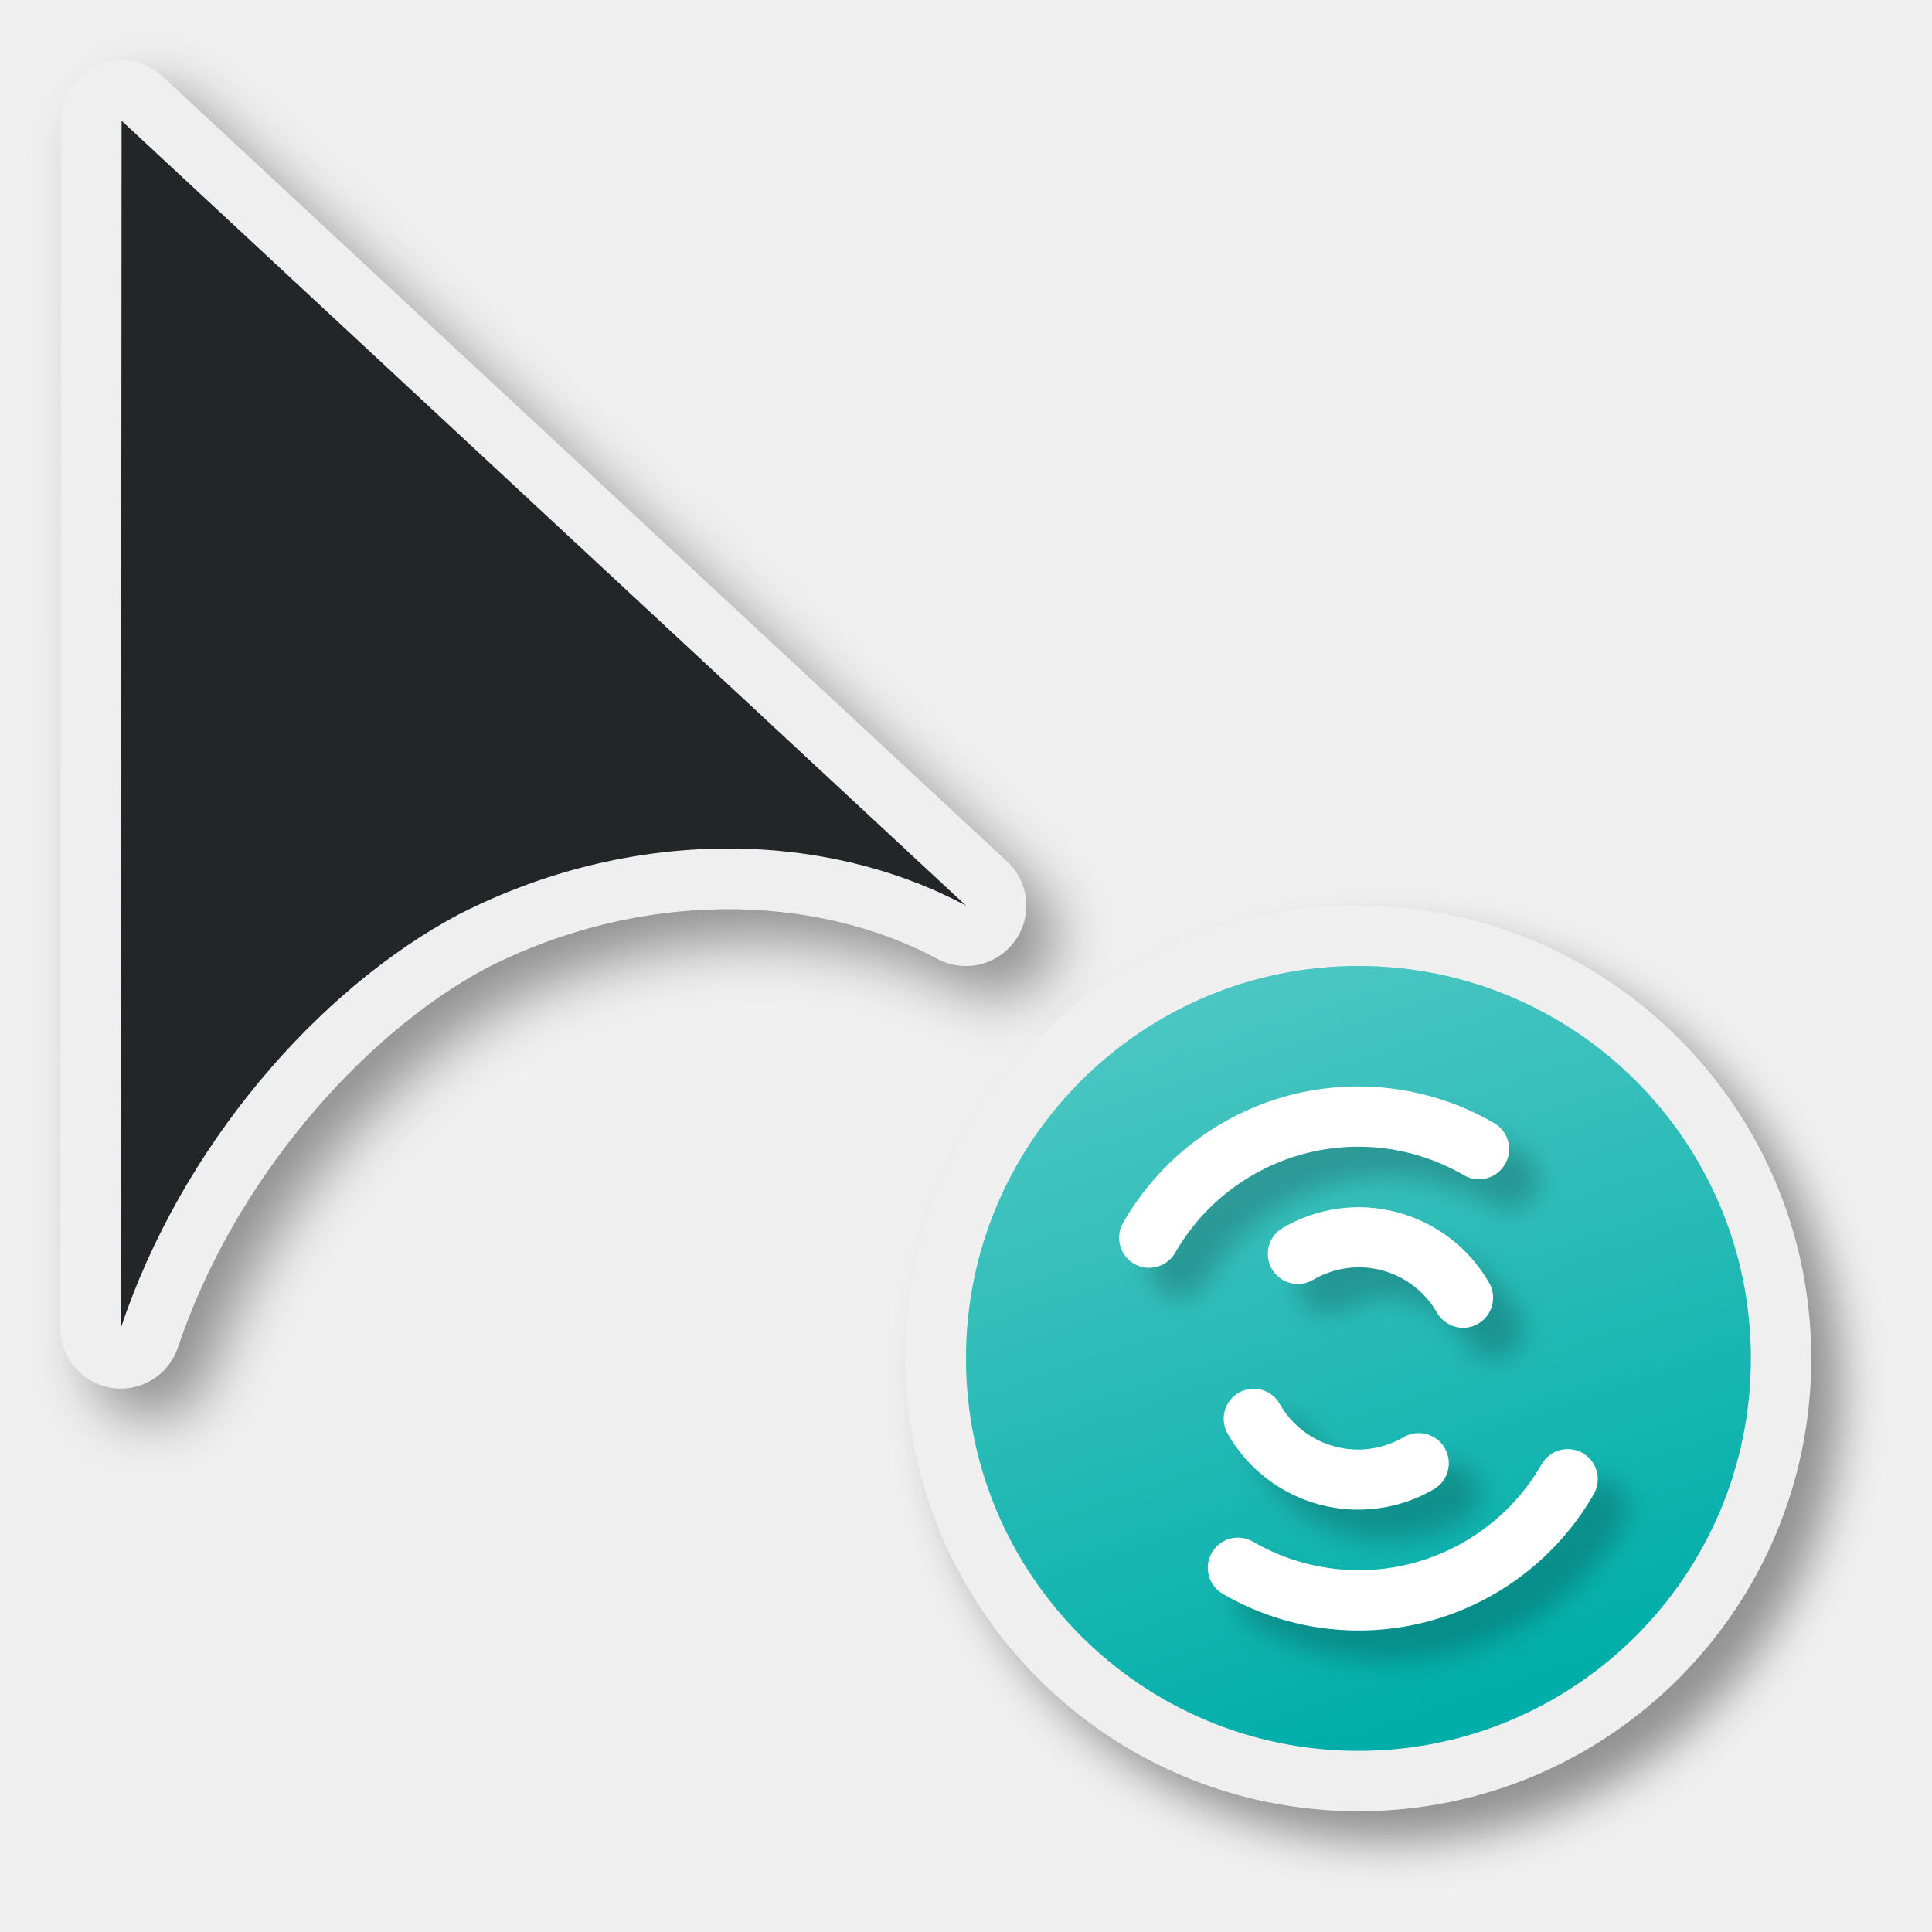
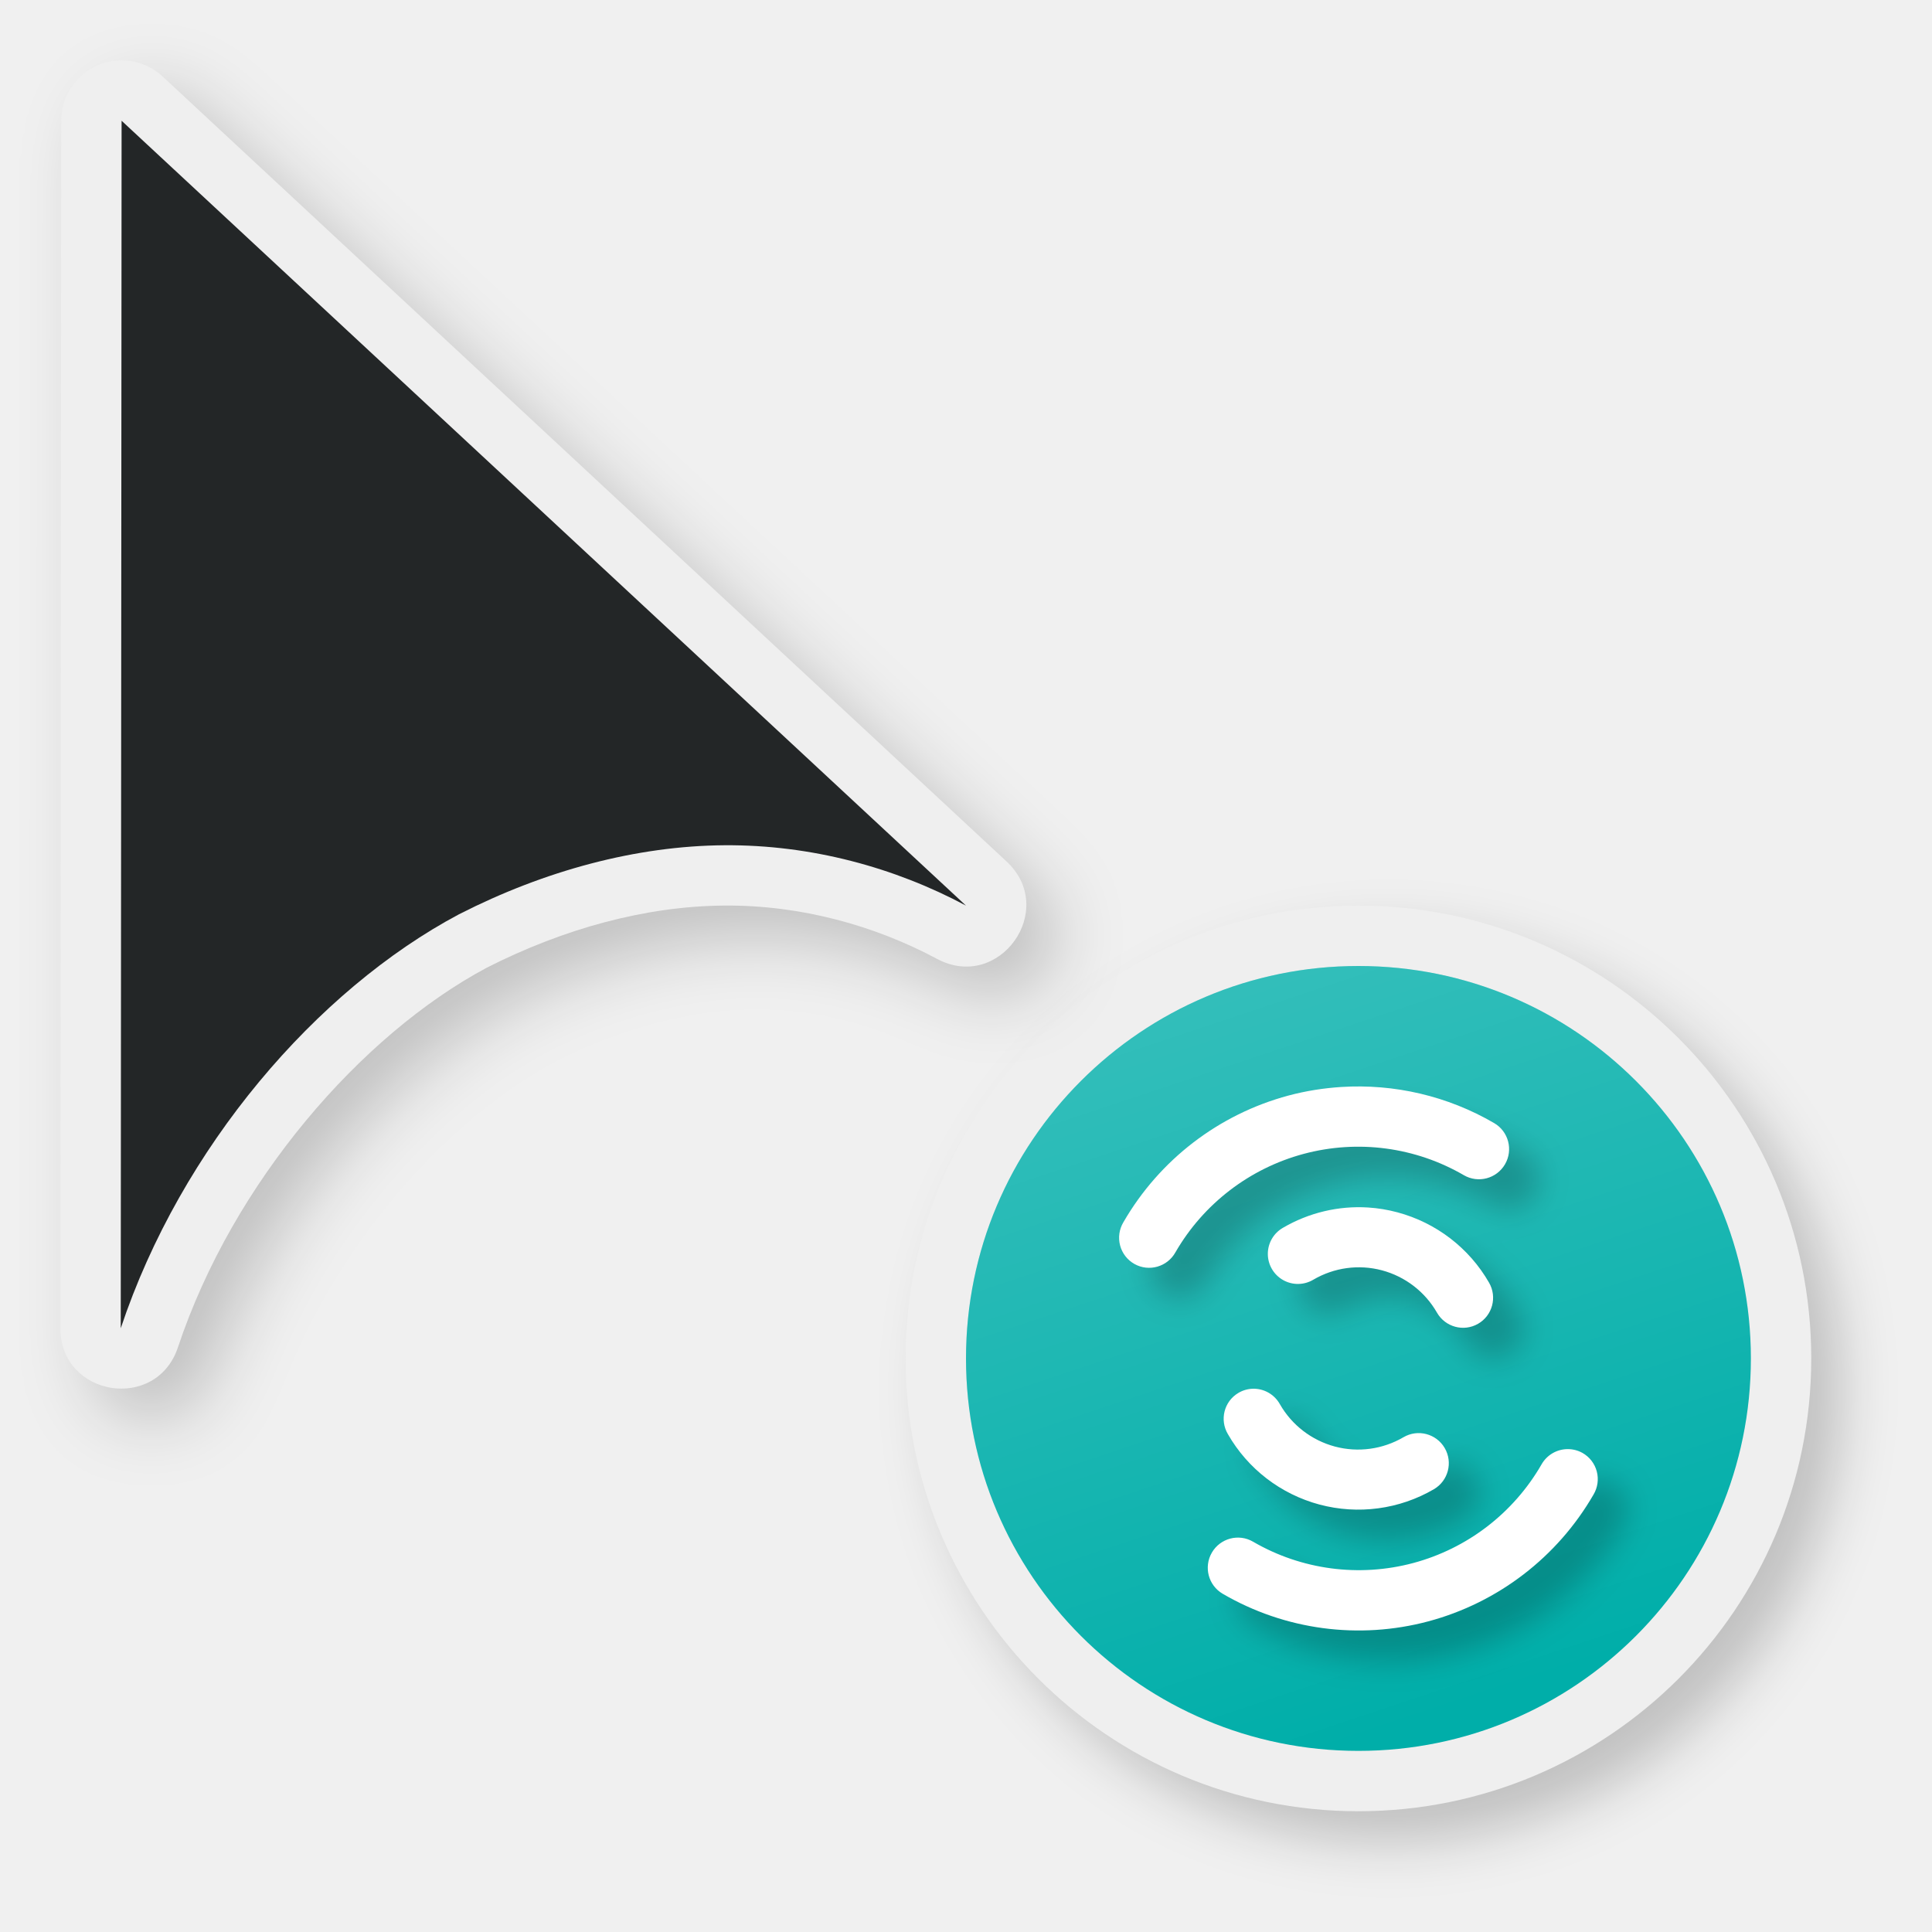
<svg xmlns="http://www.w3.org/2000/svg" xmlns:xlink="http://www.w3.org/1999/xlink" id="svg5327" width="32" height="32" version="1.1">
  <defs id="defs5329">
    <filter id="filter901" style="color-interpolation-filters:sRGB" width="1.143" height="1.104" x="-.07" y="-.05">
      <feGaussianBlur id="feGaussianBlur903" stdDeviation=".475" />
    </filter>
    <filter id="filter881" style="color-interpolation-filters:sRGB" width="1.12" height="1.12" x="-.06" y="-.06">
      <feGaussianBlur id="feGaussianBlur883" stdDeviation=".375" />
    </filter>
    <filter id="filter851" style="color-interpolation-filters:sRGB" width="1.128" height="1.113" x="-.06" y="-.06">
      <feGaussianBlur id="feGaussianBlur853" stdDeviation=".212" />
    </filter>
    <linearGradient id="linearGradient832" x1="21" x2="25" y1="16" y2="28" gradientUnits="userSpaceOnUse" xlink:href="#linearGradient830" />
    <linearGradient id="linearGradient830">
      <stop id="stop826" style="stop-color:#ffffff;stop-opacity:1" offset="0" />
      <stop id="stop828" style="stop-color:#ffffff;stop-opacity:0" offset="1" />
    </linearGradient>
+     <filter id="filter832" style="color-interpolation-filters:sRGB" width="1.171" height="1.124" x="-.09" y="-.06">
+       <feGaussianBlur id="feGaussianBlur834" stdDeviation=".57" />
+     </filter>
+     <filter id="filter844" style="color-interpolation-filters:sRGB" width="1.154" height="1.135" x="-.08" y="-.07">
+       <feGaussianBlur id="feGaussianBlur846" stdDeviation=".254" />
+     </filter>
+     <filter id="filter848" style="color-interpolation-filters:sRGB" width="1.144" height="1.144" x="-.07" y="-.07">
+       <feGaussianBlur id="feGaussianBlur850" stdDeviation=".45" />
+     </filter>
+     <filter id="filter914" style="color-interpolation-filters:sRGB" width="1.171" height="1.124" x="-.09" y="-.06">
+       <feGaussianBlur id="feGaussianBlur916" stdDeviation=".57" />
+     </filter>
  </defs>
-   <path id="path853" style="color:#000000;font-style:normal;font-variant:normal;font-weight:normal;font-stretch:normal;font-size:medium;line-height:normal;font-family:sans-serif;font-variant-ligatures:normal;font-variant-position:normal;font-variant-caps:normal;font-variant-numeric:normal;font-variant-alternates:normal;font-feature-settings:normal;text-indent:0;text-align:start;text-decoration:none;text-decoration-line:none;text-decoration-style:solid;text-decoration-color:#000000;letter-spacing:normal;word-spacing:normal;text-transform:none;writing-mode:lr-tb;direction:ltr;text-orientation:mixed;dominant-baseline:auto;baseline-shift:baseline;text-anchor:start;white-space:normal;shape-padding:0;clip-rule:nonzero;display:inline;overflow:visible;visibility:visible;opacity:0.4;isolation:auto;mix-blend-mode:normal;color-interpolation:sRGB;color-interpolation-filters:linearRGB;solid-color:#000000;solid-opacity:1;vector-effect:none;fill:#000000;fill-opacity:1;fill-rule:nonzero;stroke:none;stroke-width:2;stroke-linecap:round;stroke-linejoin:round;stroke-miterlimit:4;stroke-dasharray:none;stroke-dashoffset:0;stroke-opacity:1;filter:url(#filter901);color-rendering:auto;image-rendering:auto;shape-rendering:auto;text-rendering:auto;enable-background:accumulate" d="m 2.463,1.501 a 1,1 0 0 0 -0.949,0.998 l -0.014,19.999 a 1,1 0 0 0 1.949,0.316 C 4.361,20.08 6.486,17.639 8.565,16.53 11.102,15.24 13.968,15.282 16.027,16.382 a 1,1 0 0 0 1.152,-1.615 L 3.195,1.767 A 1,1 0 0 0 2.463,1.501 Z" />
-   <path id="path855" style="opacity:0.4;fill:#000000;fill-opacity:1;stroke:none;stroke-width:2.727;stroke-linecap:round;stroke-linejoin:round;stroke-miterlimit:4;stroke-dasharray:none;stroke-opacity:1;filter:url(#filter881)" d="M 30.5,23 A 7.5,7.5 0 0 1 23,30.5 7.5,7.5 0 0 1 15.5,23 7.5,7.5 0 0 1 23,15.5 7.5,7.5 0 0 1 30.5,23 Z" />
-   <path id="path848" style="color:#000000;font-style:normal;font-variant:normal;font-weight:normal;font-stretch:normal;font-size:medium;line-height:normal;font-family:sans-serif;font-variant-ligatures:normal;font-variant-position:normal;font-variant-caps:normal;font-variant-numeric:normal;font-variant-alternates:normal;font-feature-settings:normal;text-indent:0;text-align:start;text-decoration:none;text-decoration-line:none;text-decoration-style:solid;text-decoration-color:#000000;letter-spacing:normal;word-spacing:normal;text-transform:none;writing-mode:lr-tb;direction:ltr;text-orientation:mixed;dominant-baseline:auto;baseline-shift:baseline;text-anchor:start;white-space:normal;shape-padding:0;clip-rule:nonzero;display:inline;overflow:visible;visibility:visible;opacity:1;isolation:auto;mix-blend-mode:normal;color-interpolation:sRGB;color-interpolation-filters:linearRGB;solid-color:#000000;solid-opacity:1;vector-effect:none;fill:#efefef;fill-opacity:1;fill-rule:nonzero;stroke:none;stroke-width:2;stroke-linecap:round;stroke-linejoin:round;stroke-miterlimit:4;stroke-dasharray:none;stroke-dashoffset:0;stroke-opacity:1;color-rendering:auto;image-rendering:auto;shape-rendering:auto;text-rendering:auto;enable-background:accumulate" d="M 1.963,1.001 A 1,1 0 0 0 1.014,1.999 L 1,21.999 a 1,1 0 0 0 1.949,0.316 C 3.861,19.58 5.986,17.139 8.065,16.03 10.602,14.74 13.468,14.782 15.527,15.882 a 1,1 0 0 0 1.152,-1.615 L 2.695,1.267 A 1,1 0 0 0 1.963,1.001 Z" />
+   <path id="path855" style="opacity:0.2;fill:#000000;fill-opacity:1;stroke:none;stroke-width:2.727;stroke-linecap:round;stroke-linejoin:round;stroke-miterlimit:4;stroke-dasharray:none;stroke-opacity:1;filter:url(#filter848)" d="M 30.5,23 A 7.5,7.5 0 0 1 23,30.5 7.5,7.5 0 0 1 15.5,23 7.5,7.5 0 0 1 23,15.5 7.5,7.5 0 0 1 30.5,23 Z" />
  <path id="path840-3" style="opacity:1;fill:#efefef;fill-opacity:1;stroke:none;stroke-width:2.727;stroke-linecap:round;stroke-linejoin:round;stroke-miterlimit:4;stroke-dasharray:none;stroke-opacity:1" d="m 30,22.5 a 7.5,7.5 0 0 1 -7.5,7.5 7.5,7.5 0 0 1 -7.5,-7.5 7.5,7.5 0 0 1 7.5,-7.5 7.5,7.5 0 0 1 7.5,7.5 z" />
  <path id="path839" style="opacity:1;fill:#00aea9;fill-opacity:1;stroke:none;stroke-width:2.364;stroke-linecap:round;stroke-linejoin:round;stroke-miterlimit:4;stroke-dasharray:none;stroke-opacity:1" d="m 29,22.5 a 6.5,6.5 0 0 1 -6.5,6.5 6.5,6.5 0 0 1 -6.5,-6.5 6.5,6.5 0 0 1 6.5,-6.5 6.5,6.5 0 0 1 6.5,6.5 z" />
-   <path id="path824" style="opacity:0.3;fill:url(#linearGradient832);fill-opacity:1;stroke:none;stroke-width:2.364;stroke-linecap:round;stroke-linejoin:round;stroke-miterlimit:4;stroke-dasharray:none;stroke-opacity:1" d="m 29,22.5 a 6.5,6.5 0 0 1 -6.5,6.5 6.5,6.5 0 0 1 -6.5,-6.5 6.5,6.5 0 0 1 6.5,-6.5 6.5,6.5 0 0 1 6.5,6.5 z" />
-   <path id="path823" style="opacity:1;fill:#232627;fill-opacity:1;stroke:none;stroke-width:1.679;stroke-linecap:round;stroke-linejoin:round;stroke-miterlimit:4;stroke-dasharray:none;stroke-opacity:1" d="M 2.014,2 2,22 C 3,19 5.247,16.396 7.603,15.143 10.419,13.707 13.614,13.725 16,15 Z" />
-   <path id="path829" style="color:#000000;font-style:normal;font-variant:normal;font-weight:normal;font-stretch:normal;font-size:medium;line-height:normal;font-family:sans-serif;font-variant-ligatures:normal;font-variant-position:normal;font-variant-caps:normal;font-variant-numeric:normal;font-variant-alternates:normal;font-feature-settings:normal;text-indent:0;text-align:start;text-decoration:none;text-decoration-line:none;text-decoration-style:solid;text-decoration-color:#000000;letter-spacing:normal;word-spacing:normal;text-transform:none;writing-mode:lr-tb;direction:ltr;text-orientation:mixed;dominant-baseline:auto;baseline-shift:baseline;text-anchor:start;white-space:normal;shape-padding:0;clip-rule:nonzero;display:inline;overflow:visible;visibility:visible;opacity:0.2;isolation:auto;mix-blend-mode:normal;color-interpolation:sRGB;color-interpolation-filters:linearRGB;solid-color:#000000;solid-opacity:1;vector-effect:none;fill:#000000;fill-opacity:1;fill-rule:nonzero;stroke:none;stroke-width:0.997;stroke-linecap:round;stroke-linejoin:round;stroke-miterlimit:4;stroke-dasharray:none;stroke-dashoffset:0;stroke-opacity:1;color-rendering:auto;image-rendering:auto;shape-rendering:auto;text-rendering:auto;enable-background:accumulate;filter:url(#filter851)" d="m 22.712,18.504 c -0.293,0.019 -0.585,0.066 -0.873,0.143 -1.152,0.308 -2.135,1.064 -2.732,2.098 a 0.498,0.499 30 0 0 0.184,0.691 0.498,0.499 30 0 0 0.678,-0.193 c 0.465,-0.805 1.231,-1.391 2.127,-1.631 0.896,-0.24 1.849,-0.113 2.65,0.354 a 0.498,0.499 30 1 0 0.502,-0.863 C 24.476,18.653 23.592,18.448 22.712,18.504 Z m 0.447,1.996 c -0.489,-0.031 -0.981,0.085 -1.41,0.336 a 0.498,0.498 60 1 0 0.504,0.859 c 0.344,-0.201 0.752,-0.257 1.137,-0.154 0.385,0.103 0.712,0.355 0.91,0.701 a 0.498,0.498 60 1 0 0.863,-0.496 c -0.33,-0.576 -0.877,-0.995 -1.518,-1.166 -0.16,-0.043 -0.323,-0.07 -0.486,-0.08 z m -1.914,3.002 a 0.498,0.497 60 0 0 -0.236,0.07 0.498,0.497 60 0 0 -0.172,0.682 c 0.33,0.576 0.875,0.995 1.516,1.166 0.641,0.171 1.324,0.081 1.896,-0.254 A 0.499,0.498 60 1 0 23.746,24.305 c -0.344,0.201 -0.752,0.257 -1.137,0.154 -0.385,-0.103 -0.712,-0.355 -0.91,-0.701 a 0.498,0.497 60 0 0 -0.453,-0.256 z m 5.225,1 a 0.498,0.499 30 0 0 -0.439,0.256 c -0.465,0.805 -1.229,1.391 -2.125,1.631 -0.896,0.24 -1.851,0.113 -2.652,-0.354 A 0.498,0.499 30 1 0 20.752,26.899 c 1.029,0.599 2.256,0.763 3.408,0.455 1.152,-0.308 2.135,-1.064 2.732,-2.098 a 0.498,0.499 30 0 0 -0.184,-0.691 0.498,0.499 30 0 0 -0.238,-0.062 z" />
+   <path id="path824" style="opacity:0.2;fill:url(#linearGradient832);fill-opacity:1;stroke:none;stroke-width:2.364;stroke-linecap:round;stroke-linejoin:round;stroke-miterlimit:4;stroke-dasharray:none;stroke-opacity:1" d="m 29,22.5 a 6.5,6.5 0 0 1 -6.5,6.5 6.5,6.5 0 0 1 -6.5,-6.5 6.5,6.5 0 0 1 6.5,-6.5 6.5,6.5 0 0 1 6.5,6.5 z" />
+   <path id="path829" style="color:#000000;font-style:normal;font-variant:normal;font-weight:normal;font-stretch:normal;font-size:medium;line-height:normal;font-family:sans-serif;font-variant-ligatures:normal;font-variant-position:normal;font-variant-caps:normal;font-variant-numeric:normal;font-variant-alternates:normal;font-feature-settings:normal;text-indent:0;text-align:start;text-decoration:none;text-decoration-line:none;text-decoration-style:solid;text-decoration-color:#000000;letter-spacing:normal;word-spacing:normal;text-transform:none;writing-mode:lr-tb;direction:ltr;text-orientation:mixed;dominant-baseline:auto;baseline-shift:baseline;text-anchor:start;white-space:normal;shape-padding:0;clip-rule:nonzero;display:inline;overflow:visible;visibility:visible;opacity:0.2;isolation:auto;mix-blend-mode:normal;color-interpolation:sRGB;color-interpolation-filters:linearRGB;solid-color:#000000;solid-opacity:1;vector-effect:none;fill:#000000;fill-opacity:1;fill-rule:nonzero;stroke:none;stroke-width:0.997;stroke-linecap:round;stroke-linejoin:round;stroke-miterlimit:4;stroke-dasharray:none;stroke-dashoffset:0;stroke-opacity:1;color-rendering:auto;image-rendering:auto;shape-rendering:auto;text-rendering:auto;enable-background:accumulate;filter:url(#filter844)" d="m 22.712,18.504 c -0.293,0.019 -0.585,0.066 -0.873,0.143 -1.152,0.308 -2.135,1.064 -2.732,2.098 a 0.498,0.499 30 0 0 0.184,0.691 0.498,0.499 30 0 0 0.678,-0.193 c 0.465,-0.805 1.231,-1.391 2.127,-1.631 0.896,-0.24 1.849,-0.113 2.65,0.354 a 0.498,0.499 30 1 0 0.502,-0.863 C 24.476,18.653 23.592,18.448 22.712,18.504 Z m 0.447,1.996 c -0.489,-0.031 -0.981,0.085 -1.41,0.336 a 0.498,0.498 60 1 0 0.504,0.859 c 0.344,-0.201 0.752,-0.257 1.137,-0.154 0.385,0.103 0.712,0.355 0.91,0.701 a 0.498,0.498 60 1 0 0.863,-0.496 c -0.33,-0.576 -0.877,-0.995 -1.518,-1.166 -0.16,-0.043 -0.323,-0.07 -0.486,-0.08 z m -1.914,3.002 a 0.498,0.497 60 0 0 -0.236,0.07 0.498,0.497 60 0 0 -0.172,0.682 c 0.33,0.576 0.875,0.995 1.516,1.166 0.641,0.171 1.324,0.081 1.896,-0.254 A 0.499,0.498 60 1 0 23.746,24.305 c -0.344,0.201 -0.752,0.257 -1.137,0.154 -0.385,-0.103 -0.712,-0.355 -0.91,-0.701 a 0.498,0.497 60 0 0 -0.453,-0.256 z m 5.225,1 a 0.498,0.499 30 0 0 -0.439,0.256 c -0.465,0.805 -1.229,1.391 -2.125,1.631 -0.896,0.24 -1.851,0.113 -2.652,-0.354 A 0.498,0.499 30 1 0 20.752,26.899 c 1.029,0.599 2.256,0.763 3.408,0.455 1.152,-0.308 2.135,-1.064 2.732,-2.098 a 0.498,0.499 30 0 0 -0.184,-0.691 0.498,0.499 30 0 0 -0.238,-0.062 z" />
  <path id="path826" style="color:#000000;font-style:normal;font-variant:normal;font-weight:normal;font-stretch:normal;font-size:medium;line-height:normal;font-family:sans-serif;font-variant-ligatures:normal;font-variant-position:normal;font-variant-caps:normal;font-variant-numeric:normal;font-variant-alternates:normal;font-feature-settings:normal;text-indent:0;text-align:start;text-decoration:none;text-decoration-line:none;text-decoration-style:solid;text-decoration-color:#000000;letter-spacing:normal;word-spacing:normal;text-transform:none;writing-mode:lr-tb;direction:ltr;text-orientation:mixed;dominant-baseline:auto;baseline-shift:baseline;text-anchor:start;white-space:normal;shape-padding:0;clip-rule:nonzero;display:inline;overflow:visible;visibility:visible;opacity:1;isolation:auto;mix-blend-mode:normal;color-interpolation:sRGB;color-interpolation-filters:linearRGB;solid-color:#000000;solid-opacity:1;vector-effect:none;fill:#ffffff;fill-opacity:1;fill-rule:nonzero;stroke:none;stroke-width:0.997;stroke-linecap:round;stroke-linejoin:round;stroke-miterlimit:4;stroke-dasharray:none;stroke-dashoffset:0;stroke-opacity:1;color-rendering:auto;image-rendering:auto;shape-rendering:auto;text-rendering:auto;enable-background:accumulate" d="M 22.213 18.004 C 21.92 18.023 21.628 18.069 21.34 18.146 C 20.188 18.455 19.204 19.21 18.607 20.244 A 0.498 0.499 30 0 0 18.791 20.936 A 0.498 0.499 30 0 0 19.469 20.742 C 19.933 19.938 20.699 19.351 21.596 19.111 C 22.492 18.872 23.445 18.999 24.246 19.465 A 0.498 0.499 30 1 0 24.748 18.602 C 23.976 18.152 23.092 17.948 22.213 18.004 z M 22.66 20 C 22.171 19.969 21.679 20.085 21.25 20.336 A 0.498 0.498 60 1 0 21.754 21.195 C 22.098 20.994 22.506 20.938 22.891 21.041 C 23.275 21.144 23.603 21.396 23.801 21.742 A 0.498 0.497 60 1 0 24.664 21.246 C 24.334 20.67 23.787 20.252 23.146 20.08 C 22.986 20.037 22.823 20.01 22.66 20 z M 20.746 23.002 A 0.498 0.497 60 0 0 20.51 23.072 A 0.498 0.497 60 0 0 20.338 23.754 C 20.668 24.33 21.213 24.748 21.854 24.92 C 22.494 25.091 23.178 25 23.75 24.666 A 0.498 0.498 60 1 0 23.246 23.805 C 22.902 24.006 22.494 24.062 22.109 23.959 C 21.725 23.856 21.397 23.604 21.199 23.258 A 0.498 0.497 60 0 0 20.746 23.002 z M 25.971 24.002 A 0.498 0.499 30 0 0 25.531 24.258 C 25.067 25.062 24.303 25.649 23.406 25.889 C 22.51 26.128 21.555 26.001 20.754 25.535 A 0.498 0.499 30 1 0 20.252 26.398 C 21.281 26.998 22.508 27.162 23.66 26.854 C 24.812 26.545 25.796 25.79 26.393 24.756 A 0.498 0.499 30 0 0 26.209 24.064 A 0.498 0.499 30 0 0 25.971 24.002 z" />
+   <path id="path887" style="color:#000000;font-style:normal;font-variant:normal;font-weight:normal;font-stretch:normal;font-size:medium;line-height:normal;font-family:sans-serif;font-variant-ligatures:normal;font-variant-position:normal;font-variant-caps:normal;font-variant-numeric:normal;font-variant-alternates:normal;font-feature-settings:normal;text-indent:0;text-align:start;text-decoration:none;text-decoration-line:none;text-decoration-style:solid;text-decoration-color:#000000;letter-spacing:normal;word-spacing:normal;text-transform:none;writing-mode:lr-tb;direction:ltr;text-orientation:mixed;dominant-baseline:auto;baseline-shift:baseline;text-anchor:start;white-space:normal;shape-padding:0;clip-rule:nonzero;display:inline;overflow:visible;visibility:visible;opacity:0.2;isolation:auto;mix-blend-mode:normal;color-interpolation:sRGB;color-interpolation-filters:linearRGB;solid-color:#000000;solid-opacity:1;vector-effect:none;fill:#000000;fill-opacity:1;fill-rule:nonzero;stroke:none;stroke-width:1.999;stroke-linecap:round;stroke-linejoin:round;stroke-miterlimit:4;stroke-dasharray:none;stroke-dashoffset:0;stroke-opacity:1;filter:url(#filter914);color-rendering:auto;image-rendering:auto;shape-rendering:auto;text-rendering:auto;enable-background:accumulate" d="M 2.462,1.501 C 1.931,1.528 1.514,1.967 1.514,2.499 L 1.5,22.498 c -0.001,1.136 1.59,1.394 1.948,0.316 0.911,-2.735 3.035,-5.176 5.113,-6.285 1.276,-0.649 2.635,-1.02 3.932,-1.03 1.281,-0.01 2.502,0.335 3.525,0.882 1.034,0.556 2.013,-0.818 1.151,-1.615 L 3.194,1.767 C 2.996,1.583 2.732,1.487 2.462,1.501 Z" />
+   <path id="path848" style="color:#000000;font-style:normal;font-variant:normal;font-weight:normal;font-stretch:normal;font-size:medium;line-height:normal;font-family:sans-serif;font-variant-ligatures:normal;font-variant-position:normal;font-variant-caps:normal;font-variant-numeric:normal;font-variant-alternates:normal;font-feature-settings:normal;text-indent:0;text-align:start;text-decoration:none;text-decoration-line:none;text-decoration-style:solid;text-decoration-color:#000000;letter-spacing:normal;word-spacing:normal;text-transform:none;writing-mode:lr-tb;direction:ltr;text-orientation:mixed;dominant-baseline:auto;baseline-shift:baseline;text-anchor:start;white-space:normal;shape-padding:0;clip-rule:nonzero;display:inline;overflow:visible;visibility:visible;opacity:1;isolation:auto;mix-blend-mode:normal;color-interpolation:sRGB;color-interpolation-filters:linearRGB;solid-color:#000000;solid-opacity:1;vector-effect:none;fill:#efefef;fill-opacity:1;fill-rule:nonzero;stroke:none;stroke-width:1.999;stroke-linecap:round;stroke-linejoin:round;stroke-miterlimit:4;stroke-dasharray:none;stroke-dashoffset:0;stroke-opacity:1;color-rendering:auto;image-rendering:auto;shape-rendering:auto;text-rendering:auto;enable-background:accumulate" d="M 1.962,1.001 C 1.431,1.028 1.014,1.467 1.014,1.999 L 1,21.998 c -0.001,1.136 1.59,1.394 1.948,0.316 0.911,-2.735 3.035,-5.176 5.113,-6.285 1.276,-0.649 2.635,-1.02 3.932,-1.03 1.281,-0.01 2.502,0.335 3.525,0.882 1.034,0.556 2.013,-0.818 1.151,-1.615 L 2.694,1.267 C 2.496,1.083 2.232,0.987 1.962,1.001 Z" />
+   <path id="path823" style="opacity:1;fill:#232627;fill-opacity:1;stroke:none;stroke-width:1.679;stroke-linecap:round;stroke-linejoin:round;stroke-miterlimit:4;stroke-dasharray:none;stroke-opacity:1" d="M 2.014,2 2,22 C 3,19 5.247,16.396 7.603,15.143 9.023,14.419 10.54,14.01 12,14 c 1.436,-0.01 2.817,0.368 4,1 z" />
</svg>
